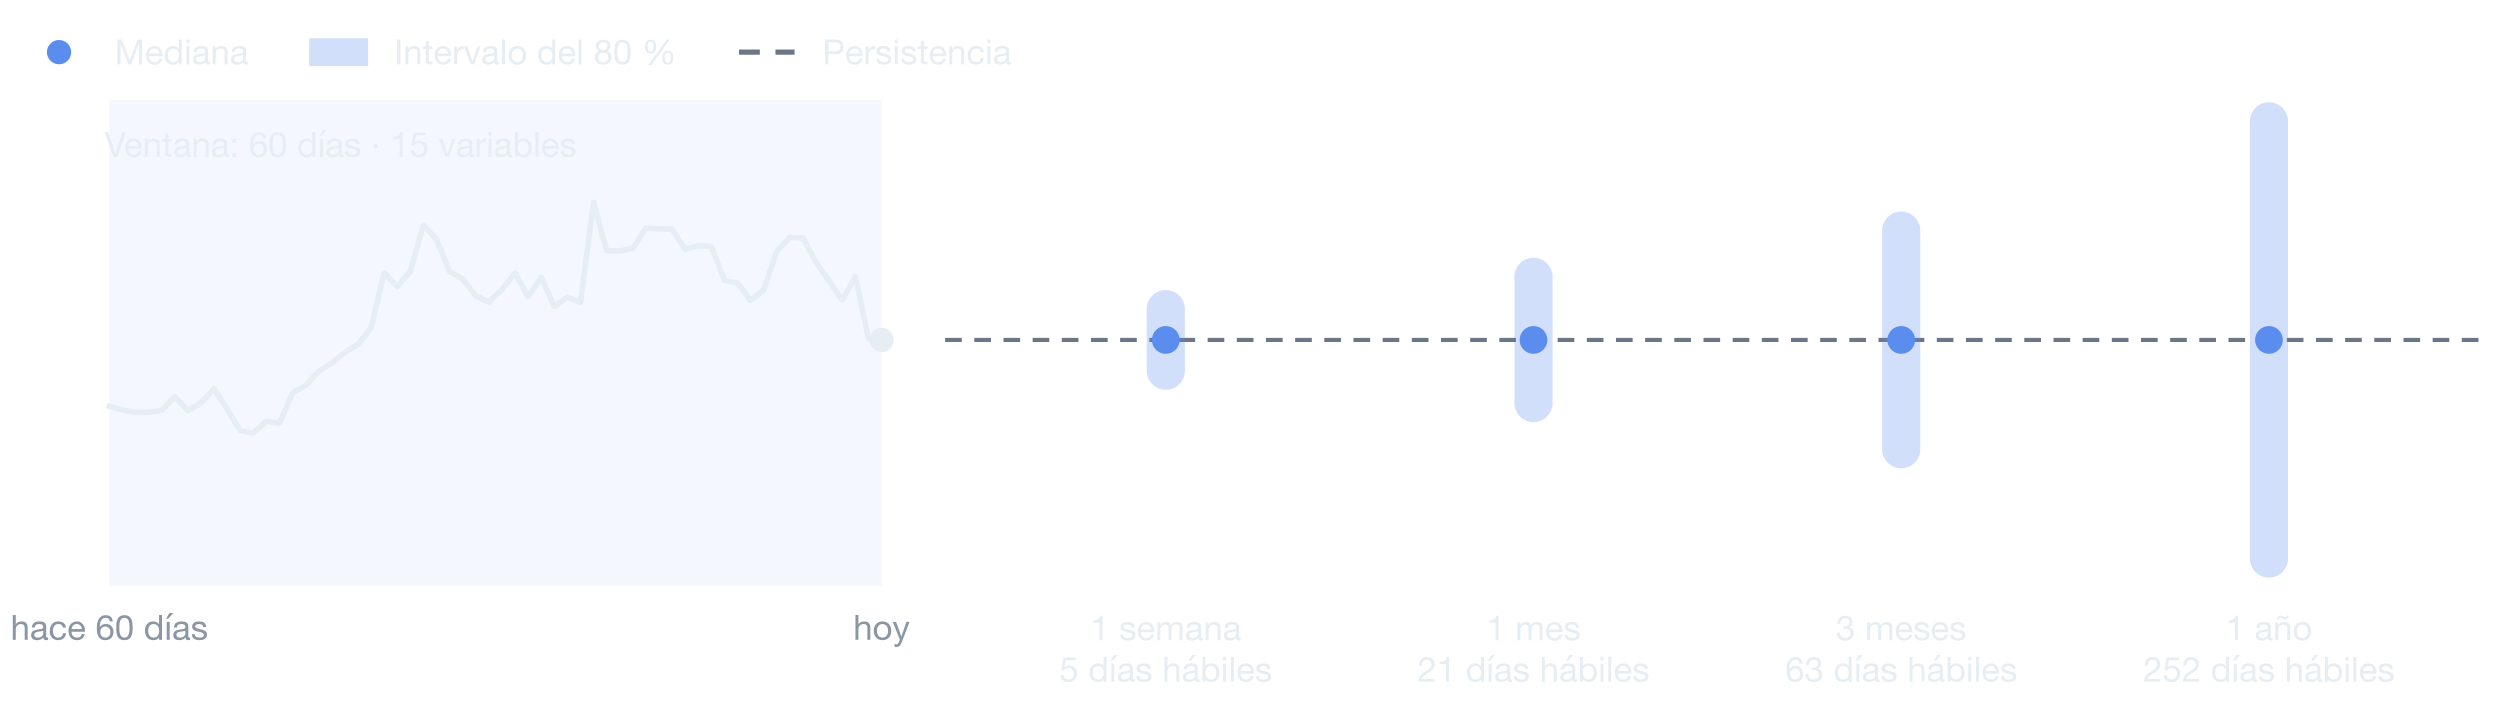
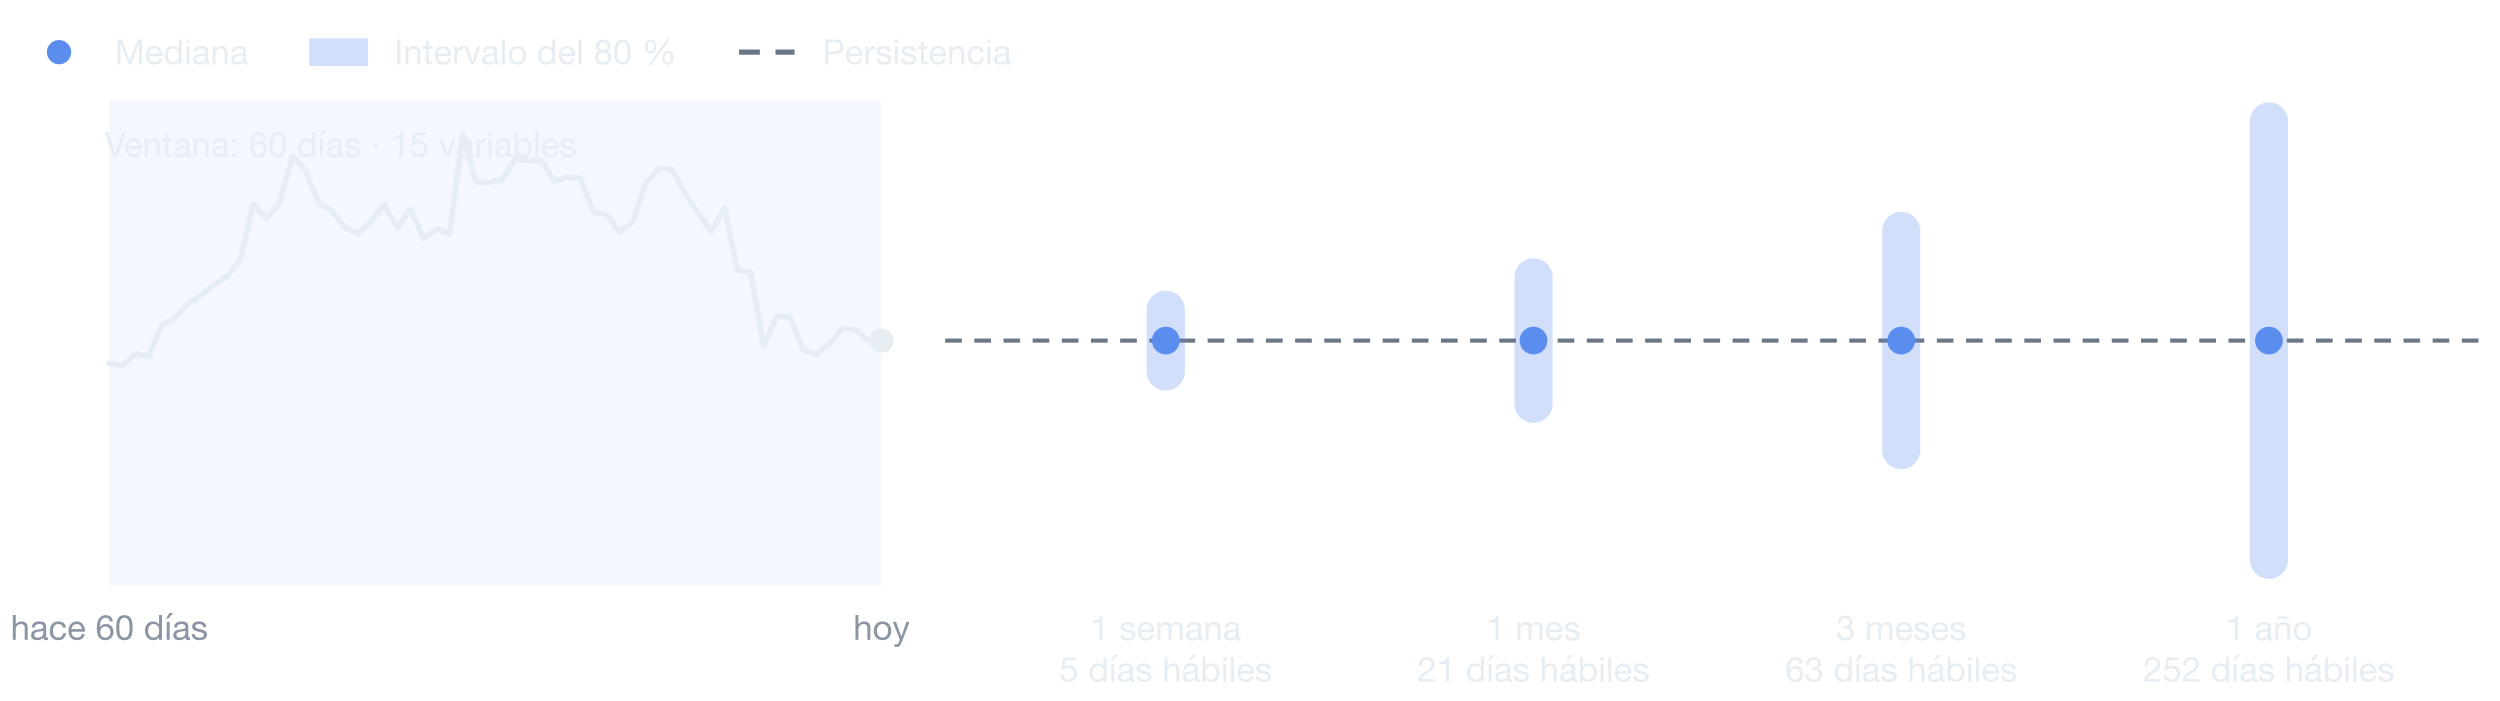
<svg xmlns="http://www.w3.org/2000/svg" xmlns:xlink="http://www.w3.org/1999/xlink" width="720pt" height="201.6pt" viewBox="0 0 720 201.6" version="1.1">
  <defs>
    <style type="text/css">*{stroke-linejoin: round; stroke-linecap: butt}</style>
  </defs>
  <g id="figure_1">
    <g id="patch_1">
      <path d="M 0 201.6  L 720 201.6  L 720 0  L 0 0  L 0 201.6  z " style="fill: none; opacity: 0" />
    </g>
    <g id="axes_1">
      <g id="patch_2">
        <path d="M 20.361 168.74  L 265.001 168.74  L 265.001 28.651  L 20.361 28.651  L 20.361 168.74  z " style="fill: none; opacity: 0" />
      </g>
      <g id="matplotlib.axis_1">
        <g id="xtick_1">
          <g id="line2d_1" />
          <g id="text_1">
            <g style="fill: #8b95a4" transform="translate(3.046877 184.2598) scale(0.1 -0.1)">
              <defs>
                <path id="HelveticaNeue-4f" d="M 410 4570  L 410 0  L 954 0  L 954 1869  Q 954 2093 1014 2281  Q 1075 2470 1196 2611  Q 1318 2752 1500 2829  Q 1683 2906 1933 2906  Q 2246 2906 2425 2726  Q 2605 2547 2605 2240  L 2605 0  L 3149 0  L 3149 2176  Q 3149 2445 3094 2665  Q 3040 2886 2905 3046  Q 2771 3206 2553 3296  Q 2336 3386 2010 3386  Q 1862 3386 1705 3354  Q 1549 3322 1405 3254  Q 1261 3187 1145 3081  Q 1030 2976 966 2822  L 954 2822  L 954 4570  L 410 4570  z " transform="scale(0.015625)" />
                <path id="HelveticaNeue-48" d="M 3341 13  Q 3200 -70 2950 -70  Q 2739 -70 2614 48  Q 2490 166 2490 435  Q 2266 166 1968 48  Q 1670 -70 1325 -70  Q 1101 -70 899 -19  Q 698 32 550 141  Q 403 250 316 426  Q 230 602 230 851  Q 230 1133 326 1312  Q 422 1491 579 1603  Q 736 1715 937 1772  Q 1139 1830 1350 1869  Q 1574 1914 1776 1936  Q 1978 1958 2131 2000  Q 2285 2042 2374 2122  Q 2464 2202 2464 2355  Q 2464 2534 2397 2643  Q 2330 2752 2224 2809  Q 2118 2867 1987 2886  Q 1856 2906 1728 2906  Q 1382 2906 1152 2774  Q 922 2643 902 2278  L 358 2278  Q 371 2586 486 2797  Q 602 3008 794 3139  Q 986 3270 1232 3328  Q 1478 3386 1760 3386  Q 1984 3386 2205 3354  Q 2426 3322 2605 3222  Q 2784 3123 2893 2944  Q 3002 2765 3002 2477  L 3002 774  Q 3002 582 3024 492  Q 3046 403 3174 403  Q 3245 403 3341 435  L 3341 13  z M 2458 1709  Q 2355 1632 2188 1597  Q 2022 1562 1840 1539  Q 1658 1517 1472 1488  Q 1286 1459 1139 1395  Q 992 1331 899 1212  Q 806 1094 806 890  Q 806 755 860 662  Q 915 570 1001 512  Q 1088 454 1203 428  Q 1318 403 1446 403  Q 1715 403 1907 476  Q 2099 550 2220 662  Q 2342 774 2400 905  Q 2458 1037 2458 1152  L 2458 1709  z " transform="scale(0.015625)" />
                <path id="HelveticaNeue-4a" d="M 2656 2246  L 3219 2246  Q 3187 2541 3065 2755  Q 2944 2970 2755 3110  Q 2566 3251 2320 3318  Q 2074 3386 1792 3386  Q 1402 3386 1107 3248  Q 813 3110 617 2870  Q 422 2630 326 2307  Q 230 1984 230 1613  Q 230 1242 329 931  Q 429 621 624 397  Q 819 173 1110 51  Q 1402 -70 1779 -70  Q 2413 -70 2781 262  Q 3149 595 3238 1210  L 2682 1210  Q 2630 826 2403 614  Q 2176 403 1773 403  Q 1517 403 1331 505  Q 1146 608 1030 777  Q 915 947 860 1164  Q 806 1382 806 1613  Q 806 1862 857 2096  Q 909 2330 1027 2509  Q 1146 2688 1344 2797  Q 1542 2906 1837 2906  Q 2182 2906 2387 2733  Q 2592 2560 2656 2246  z " transform="scale(0.015625)" />
                <path id="HelveticaNeue-4c" d="M 2707 1971  L 806 1971  Q 819 2163 889 2332  Q 960 2502 1081 2630  Q 1203 2758 1372 2832  Q 1542 2906 1754 2906  Q 1958 2906 2128 2832  Q 2298 2758 2422 2633  Q 2547 2509 2620 2336  Q 2694 2163 2707 1971  z M 3232 1050  L 2694 1050  Q 2624 723 2403 563  Q 2182 403 1837 403  Q 1568 403 1369 492  Q 1171 582 1043 732  Q 915 883 857 1078  Q 800 1274 806 1491  L 3283 1491  Q 3296 1792 3229 2125  Q 3162 2458 2986 2739  Q 2810 3021 2518 3203  Q 2227 3386 1786 3386  Q 1446 3386 1161 3258  Q 877 3130 669 2899  Q 461 2669 345 2355  Q 230 2042 230 1664  Q 243 1286 342 966  Q 442 646 640 416  Q 838 186 1129 58  Q 1421 -70 1818 -70  Q 2381 -70 2752 211  Q 3123 493 3232 1050  z " transform="scale(0.015625)" />
                <path id="HelveticaNeue-3" transform="scale(0.015625)" />
                <path id="HelveticaNeue-1d" d="M 2650 3379  L 3194 3379  Q 3142 3942 2809 4240  Q 2477 4538 1914 4538  Q 1427 4538 1107 4333  Q 787 4128 595 3789  Q 403 3450 323 3011  Q 243 2573 243 2106  Q 243 1747 297 1363  Q 352 979 518 659  Q 685 339 992 134  Q 1299 -70 1805 -70  Q 2234 -70 2525 74  Q 2816 218 2992 438  Q 3168 659 3245 928  Q 3322 1197 3322 1446  Q 3322 1760 3226 2029  Q 3130 2298 2954 2496  Q 2778 2694 2518 2806  Q 2259 2918 1933 2918  Q 1562 2918 1277 2777  Q 992 2637 800 2323  L 787 2336  Q 794 2598 838 2899  Q 883 3200 1001 3459  Q 1120 3718 1331 3888  Q 1542 4058 1888 4058  Q 2214 4058 2412 3872  Q 2611 3686 2650 3379  z M 1830 2438  Q 2061 2438 2233 2355  Q 2406 2272 2521 2134  Q 2637 1997 2691 1808  Q 2746 1619 2746 1408  Q 2746 1210 2685 1027  Q 2624 845 2509 704  Q 2394 563 2224 483  Q 2054 403 1830 403  Q 1606 403 1430 483  Q 1254 563 1136 697  Q 1018 832 954 1017  Q 890 1203 890 1414  Q 890 1626 950 1814  Q 1011 2003 1132 2140  Q 1254 2278 1427 2358  Q 1600 2438 1830 2438  z " transform="scale(0.015625)" />
                <path id="HelveticaNeue-17" d="M 845 2234  Q 845 2400 848 2601  Q 851 2803 880 3004  Q 909 3206 963 3398  Q 1018 3590 1123 3734  Q 1229 3878 1389 3968  Q 1549 4058 1779 4058  Q 2010 4058 2170 3968  Q 2330 3878 2435 3734  Q 2541 3590 2595 3398  Q 2650 3206 2678 3004  Q 2707 2803 2710 2601  Q 2714 2400 2714 2234  Q 2714 1978 2698 1661  Q 2682 1344 2595 1065  Q 2509 787 2317 595  Q 2125 403 1779 403  Q 1434 403 1242 595  Q 1050 787 963 1065  Q 877 1344 861 1661  Q 845 1978 845 2234  z M 269 2227  Q 269 1978 281 1709  Q 294 1440 345 1184  Q 397 928 493 701  Q 589 474 755 301  Q 922 128 1174 29  Q 1427 -70 1779 -70  Q 2138 -70 2387 29  Q 2637 128 2803 301  Q 2970 474 3066 701  Q 3162 928 3213 1184  Q 3264 1440 3277 1709  Q 3290 1978 3290 2227  Q 3290 2477 3277 2745  Q 3264 3014 3213 3270  Q 3162 3526 3066 3756  Q 2970 3987 2803 4160  Q 2637 4333 2384 4435  Q 2131 4538 1779 4538  Q 1427 4538 1174 4435  Q 922 4333 755 4160  Q 589 3987 493 3756  Q 397 3526 345 3270  Q 294 3014 281 2745  Q 269 2477 269 2227  z " transform="scale(0.015625)" />
                <path id="HelveticaNeue-4b" d="M 806 1626  Q 806 1869 857 2099  Q 909 2330 1024 2509  Q 1139 2688 1331 2797  Q 1523 2906 1798 2906  Q 2080 2906 2278 2800  Q 2477 2694 2601 2521  Q 2726 2349 2784 2121  Q 2842 1894 2842 1651  Q 2842 1421 2787 1197  Q 2733 973 2611 797  Q 2490 621 2298 512  Q 2106 403 1830 403  Q 1568 403 1373 505  Q 1178 608 1053 781  Q 928 954 867 1174  Q 806 1395 806 1626  z M 3366 0  L 3366 4570  L 2822 4570  L 2822 2867  L 2810 2867  Q 2720 3014 2589 3113  Q 2458 3213 2310 3273  Q 2163 3334 2016 3360  Q 1869 3386 1741 3386  Q 1363 3386 1078 3248  Q 794 3110 605 2876  Q 416 2643 323 2329  Q 230 2016 230 1664  Q 230 1312 326 998  Q 422 685 611 448  Q 800 211 1085 70  Q 1370 -70 1754 -70  Q 2099 -70 2387 51  Q 2675 173 2810 448  L 2822 448  L 2822 0  L 3366 0  z " transform="scale(0.015625)" />
                <path id="HelveticaNeue-78" d="M 442 0  L 986 0  L 986 3309  L 442 3309  L 442 0  z M 1632 4928  L 730 3891  L 320 3891  L 934 4928  L 1632 4928  z " transform="scale(0.015625)" />
                <path id="HelveticaNeue-5a" d="M 742 1043  L 198 1043  Q 211 736 326 521  Q 442 307 634 176  Q 826 45 1075 -12  Q 1325 -70 1600 -70  Q 1850 -70 2102 -22  Q 2355 26 2556 147  Q 2758 269 2883 467  Q 3008 666 3008 966  Q 3008 1203 2915 1363  Q 2822 1523 2672 1628  Q 2522 1734 2326 1798  Q 2131 1862 1926 1907  Q 1734 1952 1542 1993  Q 1350 2035 1196 2096  Q 1043 2157 944 2249  Q 845 2342 845 2483  Q 845 2611 909 2691  Q 973 2771 1075 2819  Q 1178 2867 1302 2886  Q 1427 2906 1549 2906  Q 1683 2906 1814 2877  Q 1946 2848 2054 2784  Q 2163 2720 2233 2614  Q 2304 2509 2317 2349  L 2861 2349  Q 2842 2650 2733 2851  Q 2624 3053 2441 3171  Q 2259 3290 2022 3338  Q 1786 3386 1504 3386  Q 1286 3386 1065 3331  Q 845 3277 669 3165  Q 493 3053 381 2873  Q 269 2694 269 2445  Q 269 2125 429 1945  Q 589 1766 829 1667  Q 1069 1568 1350 1513  Q 1632 1459 1872 1392  Q 2112 1325 2272 1216  Q 2432 1107 2432 896  Q 2432 742 2355 643  Q 2278 544 2160 493  Q 2042 442 1901 422  Q 1760 403 1632 403  Q 1466 403 1309 435  Q 1152 467 1027 540  Q 902 614 825 739  Q 749 864 742 1043  z " transform="scale(0.015625)" />
              </defs>
              <use xlink:href="#HelveticaNeue-4f" />
              <use xlink:href="#HelveticaNeue-48" transform="translate(55.59375 0)" />
              <use xlink:href="#HelveticaNeue-4a" transform="translate(109.2969 0)" />
              <use xlink:href="#HelveticaNeue-4c" transform="translate(163 0)" />
              <use xlink:href="#HelveticaNeue-3" transform="translate(216.7031 0)" />
              <use xlink:href="#HelveticaNeue-1d" transform="translate(244.5 0)" />
              <use xlink:href="#HelveticaNeue-17" transform="translate(300.0938 0)" />
              <use xlink:href="#HelveticaNeue-3" transform="translate(355.6875 0)" />
              <use xlink:href="#HelveticaNeue-4b" transform="translate(383.4844 0)" />
              <use xlink:href="#HelveticaNeue-78" transform="translate(442.7812 0)" />
              <use xlink:href="#HelveticaNeue-48" transform="translate(464.9844 0)" />
              <use xlink:href="#HelveticaNeue-5a" transform="translate(518.6875 0)" />
            </g>
          </g>
        </g>
        <g id="xtick_2">
          <g id="line2d_2" />
          <g id="text_2">
            <g style="fill: #8b95a4" transform="translate(245.7308 184.2598) scale(0.1 -0.1)">
              <defs>
                <path id="HelveticaNeue-56" d="M 806 1651  Q 806 1952 886 2185  Q 966 2419 1107 2579  Q 1248 2739 1437 2822  Q 1626 2906 1837 2906  Q 2048 2906 2237 2822  Q 2426 2739 2566 2579  Q 2707 2419 2787 2185  Q 2867 1952 2867 1651  Q 2867 1350 2787 1116  Q 2707 883 2566 726  Q 2426 570 2237 486  Q 2048 403 1837 403  Q 1626 403 1437 486  Q 1248 570 1107 726  Q 966 883 886 1116  Q 806 1350 806 1651  z M 230 1651  Q 230 1286 332 972  Q 435 659 640 425  Q 845 192 1145 61  Q 1446 -70 1837 -70  Q 2234 -70 2531 61  Q 2829 192 3033 425  Q 3238 659 3340 972  Q 3443 1286 3443 1651  Q 3443 2016 3340 2333  Q 3238 2650 3033 2883  Q 2829 3117 2531 3251  Q 2234 3386 1837 3386  Q 1446 3386 1145 3251  Q 845 3117 640 2883  Q 435 2650 332 2333  Q 230 2016 230 1651  z " transform="scale(0.015625)" />
                <path id="HelveticaNeue-60" d="M 1709 -442  Q 1613 -685 1520 -851  Q 1427 -1018 1315 -1123  Q 1203 -1229 1065 -1277  Q 928 -1325 749 -1325  Q 653 -1325 557 -1312  Q 461 -1299 371 -1267  L 371 -768  Q 442 -800 534 -822  Q 627 -845 691 -845  Q 858 -845 970 -765  Q 1082 -685 1139 -538  L 1363 19  L 51 3309  L 666 3309  L 1632 602  L 1645 602  L 2573 3309  L 3149 3309  L 1709 -442  z " transform="scale(0.015625)" />
              </defs>
              <use xlink:href="#HelveticaNeue-4f" />
              <use xlink:href="#HelveticaNeue-56" transform="translate(55.59375 0)" />
              <use xlink:href="#HelveticaNeue-60" transform="translate(113 0)" />
            </g>
          </g>
        </g>
      </g>
      <g id="matplotlib.axis_2" />
      <g id="patch_3">
        <path d="M 31.481 168.74  L 253.881 168.74  L 253.881 28.651  L 31.481 28.651  z " clip-path="url(#p0fc9b98567)" style="fill: #5b8def; opacity: 0.07" />
      </g>
      <g id="line2d_3">
-         <path d="M 31.481 117.05  L 35.251 118.079  L 39.02 118.761  L 42.79 118.775  L 46.559 118.205  L 50.329 114.227  L 54.098 118.288  L 57.868 116.021  L 61.637 111.96  L 65.407 117.815  L 69.176 124.032  L 72.946 124.686  L 76.715 121.334  L 80.485 121.932  L 84.254 113.212  L 88.024 111.028  L 91.793 106.953  L 95.562 104.561  L 99.332 101.46  L 103.101 99.165  L 106.871 94.45  L 110.64 78.498  L 114.41 82.559  L 118.179 78.122  L 121.949 64.84  L 125.718 68.957  L 129.488 78.22  L 133.257 80.334  L 137.027 85.215  L 140.796 86.968  L 144.566 83.407  L 148.335 78.581  L 152.105 85.41  L 155.874 79.902  L 159.644 88.261  L 163.413 85.549  L 167.183 87.065  L 170.952 58.29  L 174.722 72.198  L 178.491 72.295  L 182.261 71.516  L 186.03 65.703  L 189.8 65.911  L 193.569 66.022  L 197.339 71.822  L 201.108 70.751  L 204.877 71.029  L 208.647 80.793  L 212.416 81.502  L 216.186 86.509  L 219.955 83.519  L 223.725 72.364  L 227.494 68.317  L 231.264 68.568  L 235.033 75.549  L 238.803 80.973  L 242.572 86.425  L 246.342 79.652  L 250.111 97.398  L 253.881 97.899  " clip-path="url(#p0fc9b98567)" style="fill: none; stroke: #e6edf3; stroke-width: 1.6; stroke-linecap: square" />
+         <path d="M 31.481 104.671  L 35.251 105.33  L 39.02 101.954  L 42.79 102.556  L 46.559 93.773  L 50.329 91.574  L 54.098 87.47  L 57.868 85.061  L 61.637 81.937  L 65.407 79.626  L 69.176 74.877  L 72.946 58.81  L 76.715 62.9  L 80.485 58.432  L 84.254 45.055  L 88.024 49.201  L 91.793 58.53  L 95.562 60.659  L 99.332 65.576  L 103.101 67.341  L 106.871 63.755  L 110.64 58.894  L 114.41 65.772  L 118.179 60.225  L 121.949 68.644  L 125.718 65.912  L 129.488 67.439  L 133.257 38.457  L 137.027 52.465  L 140.796 52.563  L 144.566 51.778  L 148.335 45.923  L 152.105 46.133  L 155.874 46.245  L 159.644 52.086  L 163.413 51.008  L 167.183 51.288  L 170.952 61.121  L 174.722 61.836  L 178.491 66.879  L 182.261 63.867  L 186.03 52.633  L 189.8 48.557  L 193.569 48.809  L 197.339 55.841  L 201.108 61.304  L 204.877 66.795  L 208.647 59.973  L 212.416 77.847  L 216.186 78.351  L 219.955 99.629  L 223.725 91.056  L 227.494 91.238  L 231.264 100.763  L 235.033 101.982  L 238.803 99.208  L 242.572 94.614  L 246.342 94.964  L 250.111 98.144  L 253.881 98.088  " clip-path="url(#p0fc9b98567)" style="fill: none; stroke: #e6edf3; stroke-width: 1.6; stroke-linecap: square" />
      </g>
      <g id="line2d_4">
        <defs>
          <path id="m0f05c5215a" d="M 0 3  C 0.796 3 1.559 2.684 2.121 2.121  C 2.684 1.559 3 0.796 3 0  C 3 -0.796 2.684 -1.559 2.121 -2.121  C 1.559 -2.684 0.796 -3 0 -3  C -0.796 -3 -1.559 -2.684 -2.121 -2.121  C -2.684 -1.559 -3 -0.796 -3 0  C -3 0.796 -2.684 1.559 -2.121 2.121  C -1.559 2.684 -0.796 3 0 3  z " style="stroke: #e6edf3" />
        </defs>
        <g clip-path="url(#p0fc9b98567)">
-           <use xlink:href="#m0f05c5215a" x="253.881" y="97.899" style="fill: #e6edf3; stroke: #e6edf3" />
+           <use xlink:href="#m0f05c5215a" x="253.881" y="98.088" style="fill: #e6edf3; stroke: #e6edf3" />
        </g>
      </g>
      <g id="text_3">
        <g style="fill: #e6edf3" transform="translate(30.14685 45.17517) scale(0.1 -0.1)">
          <defs>
            <path id="HelveticaNeue-3d" d="M 2298 0  L 3923 4570  L 3290 4570  L 1971 608  L 1958 608  L 653 4570  L 0 4570  L 1606 0  L 2298 0  z " transform="scale(0.015625)" />
            <path id="HelveticaNeue-55" d="M 410 3309  L 410 0  L 954 0  L 954 1869  Q 954 2093 1014 2281  Q 1075 2470 1196 2611  Q 1318 2752 1500 2829  Q 1683 2906 1933 2906  Q 2246 2906 2425 2726  Q 2605 2547 2605 2240  L 2605 0  L 3149 0  L 3149 2176  Q 3149 2445 3094 2665  Q 3040 2886 2905 3046  Q 2771 3206 2553 3296  Q 2336 3386 2010 3386  Q 1274 3386 934 2784  L 922 2784  L 922 3309  L 410 3309  z " transform="scale(0.015625)" />
            <path id="HelveticaNeue-5b" d="M 1165 3309  L 1165 4301  L 621 4301  L 621 3309  L 58 3309  L 58 2829  L 621 2829  L 621 723  Q 621 493 665 352  Q 710 211 803 134  Q 896 58 1046 29  Q 1197 0 1408 0  L 1824 0  L 1824 480  L 1574 480  Q 1446 480 1366 489  Q 1286 499 1241 531  Q 1197 563 1181 620  Q 1165 678 1165 774  L 1165 2829  L 1824 2829  L 1824 3309  L 1165 3309  z " transform="scale(0.015625)" />
            <path id="HelveticaNeue-21" d="M 1242 2598  L 1242 3309  L 531 3309  L 531 2598  L 1242 2598  z M 531 710  L 531 0  L 1242 0  L 1242 710  L 531 710  z " transform="scale(0.015625)" />
            <path id="HelveticaNeue-c7" d="M 480 1990  Q 480 1824 605 1702  Q 730 1581 896 1581  Q 1056 1581 1177 1709  Q 1299 1837 1299 1990  Q 1299 2157 1177 2278  Q 1056 2400 890 2400  Q 723 2400 601 2278  Q 480 2157 480 1990  z " transform="scale(0.015625)" />
            <path id="HelveticaNeue-18" d="M 2278 0  L 2278 4538  L 1862 4538  Q 1818 4282 1696 4115  Q 1574 3949 1398 3853  Q 1222 3757 1004 3721  Q 787 3686 557 3686  L 557 3251  L 1734 3251  L 1734 0  L 2278 0  z " transform="scale(0.015625)" />
            <path id="HelveticaNeue-1c" d="M 3008 3981  L 3008 4461  L 768 4461  L 346 2106  L 813 2080  Q 973 2272 1181 2390  Q 1389 2509 1658 2509  Q 1888 2509 2077 2432  Q 2266 2355 2400 2217  Q 2534 2080 2608 1891  Q 2682 1702 2682 1478  Q 2682 1210 2605 1008  Q 2528 806 2397 672  Q 2266 538 2090 470  Q 1914 403 1722 403  Q 1517 403 1347 464  Q 1178 525 1053 637  Q 928 749 854 899  Q 781 1050 768 1222  L 224 1222  Q 230 915 345 672  Q 461 429 659 265  Q 858 102 1117 16  Q 1376 -70 1670 -70  Q 2067 -70 2364 54  Q 2662 179 2860 390  Q 3059 602 3158 874  Q 3258 1146 3258 1434  Q 3258 1824 3142 2115  Q 3027 2406 2828 2601  Q 2630 2797 2361 2893  Q 2093 2989 1792 2989  Q 1562 2989 1328 2909  Q 1094 2829 947 2662  L 934 2675  L 1178 3981  L 3008 3981  z " transform="scale(0.015625)" />
            <path id="HelveticaNeue-5d" d="M 1901 0  L 3110 3309  L 2541 3309  L 1638 550  L 1626 550  L 698 3309  L 90 3309  L 1318 0  L 1901 0  z " transform="scale(0.015625)" />
            <path id="HelveticaNeue-59" d="M 390 3309  L 390 0  L 934 0  L 934 1472  Q 934 1792 998 2038  Q 1062 2285 1203 2457  Q 1344 2630 1574 2720  Q 1805 2810 2131 2810  L 2131 3386  Q 1690 3398 1402 3206  Q 1114 3014 915 2611  L 902 2611  L 902 3309  L 390 3309  z " transform="scale(0.015625)" />
            <path id="HelveticaNeue-50" d="M 986 3904  L 986 4570  L 442 4570  L 442 3904  L 986 3904  z M 442 3309  L 442 0  L 986 0  L 986 3309  L 442 3309  z " transform="scale(0.015625)" />
            <path id="HelveticaNeue-49" d="M 429 4570  L 429 0  L 973 0  L 973 442  L 986 442  Q 1075 294 1206 195  Q 1338 96 1485 38  Q 1632 -19 1782 -44  Q 1933 -70 2054 -70  Q 2432 -70 2717 64  Q 3002 198 3190 432  Q 3379 666 3472 979  Q 3565 1293 3565 1645  Q 3565 1997 3469 2310  Q 3373 2624 3184 2864  Q 2995 3104 2710 3245  Q 2426 3386 2042 3386  Q 1696 3386 1408 3261  Q 1120 3136 986 2861  L 973 2861  L 973 4570  L 429 4570  z M 2989 1683  Q 2989 1440 2937 1209  Q 2886 979 2771 800  Q 2656 621 2467 512  Q 2278 403 1997 403  Q 1715 403 1516 508  Q 1318 614 1193 787  Q 1069 960 1011 1187  Q 954 1414 954 1658  Q 954 1888 1008 2112  Q 1062 2336 1184 2512  Q 1306 2688 1498 2797  Q 1690 2906 1965 2906  Q 2227 2906 2422 2803  Q 2618 2701 2742 2528  Q 2867 2355 2928 2134  Q 2989 1914 2989 1683  z " transform="scale(0.015625)" />
            <path id="HelveticaNeue-53" d="M 442 4570  L 442 0  L 986 0  L 986 4570  L 442 4570  z " transform="scale(0.015625)" />
          </defs>
          <use xlink:href="#HelveticaNeue-3d" />
          <use xlink:href="#HelveticaNeue-4c" transform="translate(55.59375 0)" />
          <use xlink:href="#HelveticaNeue-55" transform="translate(109.2969 0)" />
          <use xlink:href="#HelveticaNeue-5b" transform="translate(164.8906 0)" />
          <use xlink:href="#HelveticaNeue-48" transform="translate(196.3906 0)" />
          <use xlink:href="#HelveticaNeue-55" transform="translate(250.0938 0)" />
          <use xlink:href="#HelveticaNeue-48" transform="translate(305.6875 0)" />
          <use xlink:href="#HelveticaNeue-21" transform="translate(359.3906 0)" />
          <use xlink:href="#HelveticaNeue-3" transform="translate(387.1875 0)" />
          <use xlink:href="#HelveticaNeue-1d" transform="translate(414.9844 0)" />
          <use xlink:href="#HelveticaNeue-17" transform="translate(470.5781 0)" />
          <use xlink:href="#HelveticaNeue-3" transform="translate(526.1719 0)" />
          <use xlink:href="#HelveticaNeue-4b" transform="translate(553.9688 0)" />
          <use xlink:href="#HelveticaNeue-78" transform="translate(613.2656 0)" />
          <use xlink:href="#HelveticaNeue-48" transform="translate(635.4688 0)" />
          <use xlink:href="#HelveticaNeue-5a" transform="translate(689.1719 0)" />
          <use xlink:href="#HelveticaNeue-3" transform="translate(739.1719 0)" />
          <use xlink:href="#HelveticaNeue-c7" transform="translate(766.9688 0)" />
          <use xlink:href="#HelveticaNeue-3" transform="translate(794.7656 0)" />
          <use xlink:href="#HelveticaNeue-18" transform="translate(822.5625 0)" />
          <use xlink:href="#HelveticaNeue-1c" transform="translate(878.1562 0)" />
          <use xlink:href="#HelveticaNeue-3" transform="translate(933.75 0)" />
          <use xlink:href="#HelveticaNeue-5d" transform="translate(961.5469 0)" />
          <use xlink:href="#HelveticaNeue-48" transform="translate(1011.547 0)" />
          <use xlink:href="#HelveticaNeue-59" transform="translate(1065.25 0)" />
          <use xlink:href="#HelveticaNeue-50" transform="translate(1098.547 0)" />
          <use xlink:href="#HelveticaNeue-48" transform="translate(1120.75 0)" />
          <use xlink:href="#HelveticaNeue-49" transform="translate(1174.453 0)" />
          <use xlink:href="#HelveticaNeue-53" transform="translate(1233.75 0)" />
          <use xlink:href="#HelveticaNeue-4c" transform="translate(1255.953 0)" />
          <use xlink:href="#HelveticaNeue-5a" transform="translate(1309.656 0)" />
        </g>
      </g>
    </g>
    <g id="axes_2">
      <g id="patch_4">
        <path d="M 272.201 168.74  L 717 168.74  L 717 28.651  L 272.201 28.651  L 272.201 168.74  z " style="fill: none; opacity: 0" />
      </g>
      <g id="matplotlib.axis_3">
        <g id="xtick_3">
          <g id="line2d_5" />
          <g id="text_4">
            <g style="fill: #e6edf3" transform="translate(313.9739 184.3998) scale(0.1 -0.1)">
              <defs>
                <path id="HelveticaNeue-54" d="M 410 3309  L 410 0  L 954 0  L 954 2061  Q 954 2157 1002 2301  Q 1050 2445 1155 2579  Q 1261 2714 1430 2810  Q 1600 2906 1837 2906  Q 2022 2906 2140 2851  Q 2259 2797 2329 2697  Q 2400 2598 2429 2464  Q 2458 2330 2458 2170  L 2458 0  L 3002 0  L 3002 2061  Q 3002 2445 3232 2675  Q 3462 2906 3866 2906  Q 4064 2906 4189 2848  Q 4314 2790 4384 2691  Q 4454 2592 4480 2457  Q 4506 2323 4506 2170  L 4506 0  L 5050 0  L 5050 2426  Q 5050 2682 4970 2864  Q 4890 3046 4746 3161  Q 4602 3277 4400 3331  Q 4198 3386 3949 3386  Q 3622 3386 3350 3238  Q 3078 3091 2912 2822  Q 2810 3130 2560 3258  Q 2310 3386 2003 3386  Q 1306 3386 934 2822  L 922 2822  L 922 3309  L 410 3309  z " transform="scale(0.015625)" />
              </defs>
              <use xlink:href="#HelveticaNeue-18" />
              <use xlink:href="#HelveticaNeue-3" transform="translate(55.59375 0)" />
              <use xlink:href="#HelveticaNeue-5a" transform="translate(83.39062 0)" />
              <use xlink:href="#HelveticaNeue-4c" transform="translate(133.3906 0)" />
              <use xlink:href="#HelveticaNeue-54" transform="translate(187.0938 0)" />
              <use xlink:href="#HelveticaNeue-48" transform="translate(272.3906 0)" />
              <use xlink:href="#HelveticaNeue-55" transform="translate(326.0938 0)" />
              <use xlink:href="#HelveticaNeue-48" transform="translate(381.6875 0)" />
            </g>
            <g style="fill: #e6edf3" transform="translate(305.0888 196.3298) scale(0.1 -0.1)">
              <defs>
                <path id="HelveticaNeue-6d" d="M 3341 13  Q 3200 -70 2950 -70  Q 2739 -70 2614 48  Q 2490 166 2490 435  Q 2266 166 1968 48  Q 1670 -70 1325 -70  Q 1101 -70 899 -19  Q 698 32 550 141  Q 403 250 316 426  Q 230 602 230 851  Q 230 1133 326 1312  Q 422 1491 579 1603  Q 736 1715 937 1772  Q 1139 1830 1350 1869  Q 1574 1914 1776 1936  Q 1978 1958 2131 2000  Q 2285 2042 2374 2122  Q 2464 2202 2464 2355  Q 2464 2534 2397 2643  Q 2330 2752 2224 2809  Q 2118 2867 1987 2886  Q 1856 2906 1728 2906  Q 1382 2906 1152 2774  Q 922 2643 902 2278  L 358 2278  Q 371 2586 486 2797  Q 602 3008 794 3139  Q 986 3270 1232 3328  Q 1478 3386 1760 3386  Q 1984 3386 2205 3354  Q 2426 3322 2605 3222  Q 2784 3123 2893 2944  Q 3002 2765 3002 2477  L 3002 774  Q 3002 582 3024 492  Q 3046 403 3174 403  Q 3245 403 3341 435  L 3341 13  z M 2458 1709  Q 2355 1632 2188 1597  Q 2022 1562 1840 1539  Q 1658 1517 1472 1488  Q 1286 1459 1139 1395  Q 992 1331 899 1212  Q 806 1094 806 890  Q 806 755 860 662  Q 915 570 1001 512  Q 1088 454 1203 428  Q 1318 403 1446 403  Q 1715 403 1907 476  Q 2099 550 2220 662  Q 2342 774 2400 905  Q 2458 1037 2458 1152  L 2458 1709  z M 2643 4928  L 1741 3891  L 1331 3891  L 1945 4928  L 2643 4928  z " transform="scale(0.015625)" />
              </defs>
              <use xlink:href="#HelveticaNeue-1c" />
              <use xlink:href="#HelveticaNeue-3" transform="translate(55.59375 0)" />
              <use xlink:href="#HelveticaNeue-4b" transform="translate(83.39062 0)" />
              <use xlink:href="#HelveticaNeue-78" transform="translate(142.6875 0)" />
              <use xlink:href="#HelveticaNeue-48" transform="translate(164.8906 0)" />
              <use xlink:href="#HelveticaNeue-5a" transform="translate(218.5938 0)" />
              <use xlink:href="#HelveticaNeue-3" transform="translate(268.5938 0)" />
              <use xlink:href="#HelveticaNeue-4f" transform="translate(296.3906 0)" />
              <use xlink:href="#HelveticaNeue-6d" transform="translate(351.9844 0)" />
              <use xlink:href="#HelveticaNeue-49" transform="translate(405.6875 0)" />
              <use xlink:href="#HelveticaNeue-50" transform="translate(464.9844 0)" />
              <use xlink:href="#HelveticaNeue-53" transform="translate(487.1875 0)" />
              <use xlink:href="#HelveticaNeue-4c" transform="translate(509.3906 0)" />
              <use xlink:href="#HelveticaNeue-5a" transform="translate(563.0938 0)" />
            </g>
          </g>
        </g>
        <g id="xtick_4">
          <g id="line2d_6" />
          <g id="text_5">
            <g style="fill: #e6edf3" transform="translate(428.0285 184.3998) scale(0.1 -0.1)">
              <use xlink:href="#HelveticaNeue-18" />
              <use xlink:href="#HelveticaNeue-3" transform="translate(55.59375 0)" />
              <use xlink:href="#HelveticaNeue-54" transform="translate(83.39062 0)" />
              <use xlink:href="#HelveticaNeue-4c" transform="translate(168.6875 0)" />
              <use xlink:href="#HelveticaNeue-5a" transform="translate(222.3906 0)" />
            </g>
            <g style="fill: #e6edf3" transform="translate(408.2136 196.3298) scale(0.1 -0.1)">
              <defs>
                <path id="HelveticaNeue-19" d="M 282 2931  L 826 2931  Q 819 3136 867 3337  Q 915 3539 1024 3699  Q 1133 3859 1302 3958  Q 1472 4058 1709 4058  Q 1888 4058 2048 4000  Q 2208 3942 2326 3833  Q 2445 3725 2515 3574  Q 2586 3424 2586 3238  Q 2586 3002 2512 2822  Q 2438 2643 2294 2489  Q 2150 2336 1932 2185  Q 1715 2035 1427 1856  Q 1190 1715 972 1555  Q 755 1395 582 1184  Q 410 973 298 688  Q 186 403 154 0  L 3117 0  L 3117 480  L 787 480  Q 826 691 950 854  Q 1075 1018 1251 1158  Q 1427 1299 1638 1424  Q 1850 1549 2061 1677  Q 2272 1811 2470 1958  Q 2669 2106 2822 2288  Q 2976 2470 3069 2700  Q 3162 2931 3162 3232  Q 3162 3552 3050 3795  Q 2938 4038 2746 4201  Q 2554 4365 2294 4451  Q 2035 4538 1741 4538  Q 1382 4538 1100 4416  Q 819 4294 630 4080  Q 442 3866 352 3571  Q 262 3277 282 2931  z " transform="scale(0.015625)" />
              </defs>
              <use xlink:href="#HelveticaNeue-19" />
              <use xlink:href="#HelveticaNeue-18" transform="translate(55.59375 0)" />
              <use xlink:href="#HelveticaNeue-3" transform="translate(111.1875 0)" />
              <use xlink:href="#HelveticaNeue-4b" transform="translate(138.9844 0)" />
              <use xlink:href="#HelveticaNeue-78" transform="translate(198.2812 0)" />
              <use xlink:href="#HelveticaNeue-48" transform="translate(220.4844 0)" />
              <use xlink:href="#HelveticaNeue-5a" transform="translate(274.1875 0)" />
              <use xlink:href="#HelveticaNeue-3" transform="translate(324.1875 0)" />
              <use xlink:href="#HelveticaNeue-4f" transform="translate(351.9844 0)" />
              <use xlink:href="#HelveticaNeue-6d" transform="translate(407.5781 0)" />
              <use xlink:href="#HelveticaNeue-49" transform="translate(461.2812 0)" />
              <use xlink:href="#HelveticaNeue-50" transform="translate(520.5781 0)" />
              <use xlink:href="#HelveticaNeue-53" transform="translate(542.7812 0)" />
              <use xlink:href="#HelveticaNeue-4c" transform="translate(564.9844 0)" />
              <use xlink:href="#HelveticaNeue-5a" transform="translate(618.6875 0)" />
            </g>
          </g>
        </g>
        <g id="xtick_5">
          <g id="line2d_7" />
          <g id="text_6">
            <g style="fill: #e6edf3" transform="translate(528.7478 184.3998) scale(0.1 -0.1)">
              <defs>
                <path id="HelveticaNeue-1a" d="M 1395 2592  L 1395 2131  Q 1549 2150 1722 2150  Q 1926 2150 2102 2096  Q 2278 2042 2406 1930  Q 2534 1818 2611 1654  Q 2688 1491 2688 1280  Q 2688 1075 2608 912  Q 2528 749 2393 637  Q 2259 525 2080 464  Q 1901 403 1702 403  Q 1235 403 992 681  Q 749 960 736 1402  L 192 1402  Q 186 1050 291 774  Q 397 499 595 310  Q 794 122 1075 26  Q 1357 -70 1702 -70  Q 2022 -70 2307 16  Q 2592 102 2803 275  Q 3014 448 3139 707  Q 3264 966 3264 1306  Q 3264 1715 3062 2016  Q 2861 2317 2445 2406  L 2445 2419  Q 2714 2541 2893 2777  Q 3072 3014 3072 3322  Q 3072 3635 2966 3865  Q 2861 4096 2675 4243  Q 2490 4390 2237 4464  Q 1984 4538 1690 4538  Q 1350 4538 1091 4429  Q 832 4320 659 4128  Q 486 3936 393 3667  Q 301 3398 288 3072  L 832 3072  Q 832 3270 883 3449  Q 934 3629 1040 3763  Q 1146 3898 1309 3978  Q 1472 4058 1690 4058  Q 2035 4058 2265 3875  Q 2496 3693 2496 3328  Q 2496 3149 2425 3008  Q 2355 2867 2236 2774  Q 2118 2682 1961 2634  Q 1805 2586 1632 2586  L 1517 2586  Q 1485 2586 1453 2586  Q 1427 2586 1395 2592  z " transform="scale(0.015625)" />
              </defs>
              <use xlink:href="#HelveticaNeue-1a" />
              <use xlink:href="#HelveticaNeue-3" transform="translate(55.59375 0)" />
              <use xlink:href="#HelveticaNeue-54" transform="translate(83.39062 0)" />
              <use xlink:href="#HelveticaNeue-4c" transform="translate(168.6875 0)" />
              <use xlink:href="#HelveticaNeue-5a" transform="translate(222.3906 0)" />
              <use xlink:href="#HelveticaNeue-4c" transform="translate(272.3906 0)" />
              <use xlink:href="#HelveticaNeue-5a" transform="translate(326.0938 0)" />
            </g>
            <g style="fill: #e6edf3" transform="translate(514.1181 196.3298) scale(0.1 -0.1)">
              <use xlink:href="#HelveticaNeue-1d" />
              <use xlink:href="#HelveticaNeue-1a" transform="translate(55.59375 0)" />
              <use xlink:href="#HelveticaNeue-3" transform="translate(111.1875 0)" />
              <use xlink:href="#HelveticaNeue-4b" transform="translate(138.9844 0)" />
              <use xlink:href="#HelveticaNeue-78" transform="translate(198.2812 0)" />
              <use xlink:href="#HelveticaNeue-48" transform="translate(220.4844 0)" />
              <use xlink:href="#HelveticaNeue-5a" transform="translate(274.1875 0)" />
              <use xlink:href="#HelveticaNeue-3" transform="translate(324.1875 0)" />
              <use xlink:href="#HelveticaNeue-4f" transform="translate(351.9844 0)" />
              <use xlink:href="#HelveticaNeue-6d" transform="translate(407.5781 0)" />
              <use xlink:href="#HelveticaNeue-49" transform="translate(461.2812 0)" />
              <use xlink:href="#HelveticaNeue-50" transform="translate(520.5781 0)" />
              <use xlink:href="#HelveticaNeue-53" transform="translate(542.7812 0)" />
              <use xlink:href="#HelveticaNeue-4c" transform="translate(564.9844 0)" />
              <use xlink:href="#HelveticaNeue-5a" transform="translate(618.6875 0)" />
            </g>
          </g>
        </g>
        <g id="xtick_6">
          <g id="line2d_8" />
          <g id="text_7">
            <g style="fill: #e6edf3" transform="translate(640.9524 184.3998) scale(0.1 -0.1)">
              <defs>
                <path id="HelveticaNeue-7c" d="M 2893 4550  L 2560 4550  Q 2528 4454 2461 4361  Q 2394 4269 2266 4269  Q 2163 4269 2057 4310  Q 1952 4352 1843 4400  Q 1734 4448 1616 4486  Q 1498 4525 1370 4525  Q 1216 4525 1107 4467  Q 998 4410 921 4314  Q 845 4218 790 4090  Q 736 3962 698 3821  L 1030 3821  Q 1018 3942 1126 4016  Q 1235 4090 1338 4090  Q 1427 4090 1539 4051  Q 1651 4013 1766 3968  Q 1882 3917 1994 3878  Q 2106 3840 2189 3840  Q 2374 3840 2492 3894  Q 2611 3949 2694 4038  Q 2854 4262 2893 4550  z M 410 3309  L 410 0  L 954 0  L 954 1869  Q 954 2093 1014 2281  Q 1075 2470 1196 2611  Q 1318 2752 1500 2829  Q 1683 2906 1933 2906  Q 2246 2906 2425 2726  Q 2605 2547 2605 2240  L 2605 0  L 3149 0  L 3149 2176  Q 3149 2445 3094 2665  Q 3040 2886 2905 3046  Q 2771 3206 2553 3296  Q 2336 3386 2010 3386  Q 1274 3386 934 2784  L 922 2784  L 922 3309  L 410 3309  z " transform="scale(0.015625)" />
              </defs>
              <use xlink:href="#HelveticaNeue-18" />
              <use xlink:href="#HelveticaNeue-3" transform="translate(55.59375 0)" />
              <use xlink:href="#HelveticaNeue-48" transform="translate(83.39062 0)" />
              <use xlink:href="#HelveticaNeue-7c" transform="translate(137.0938 0)" />
              <use xlink:href="#HelveticaNeue-56" transform="translate(192.6875 0)" />
            </g>
            <g style="fill: #e6edf3" transform="translate(617.243 196.3298) scale(0.1 -0.1)">
              <use xlink:href="#HelveticaNeue-19" />
              <use xlink:href="#HelveticaNeue-1c" transform="translate(55.59375 0)" />
              <use xlink:href="#HelveticaNeue-19" transform="translate(111.1875 0)" />
              <use xlink:href="#HelveticaNeue-3" transform="translate(166.7812 0)" />
              <use xlink:href="#HelveticaNeue-4b" transform="translate(194.5781 0)" />
              <use xlink:href="#HelveticaNeue-78" transform="translate(253.875 0)" />
              <use xlink:href="#HelveticaNeue-48" transform="translate(276.0781 0)" />
              <use xlink:href="#HelveticaNeue-5a" transform="translate(329.7812 0)" />
              <use xlink:href="#HelveticaNeue-3" transform="translate(379.7812 0)" />
              <use xlink:href="#HelveticaNeue-4f" transform="translate(407.5781 0)" />
              <use xlink:href="#HelveticaNeue-6d" transform="translate(463.1719 0)" />
              <use xlink:href="#HelveticaNeue-49" transform="translate(516.875 0)" />
              <use xlink:href="#HelveticaNeue-50" transform="translate(576.1719 0)" />
              <use xlink:href="#HelveticaNeue-53" transform="translate(598.375 0)" />
              <use xlink:href="#HelveticaNeue-4c" transform="translate(620.5781 0)" />
              <use xlink:href="#HelveticaNeue-5a" transform="translate(674.2812 0)" />
            </g>
          </g>
        </g>
      </g>
      <g id="matplotlib.axis_4" />
      <g id="line2d_9">
-         <path d="M 272.201 97.899  L 717 97.899  " clip-path="url(#p9c023b8aa1)" style="fill: none; stroke-dasharray: 4.8,3.6; stroke-dashoffset: 0; stroke: #6b7686; stroke-width: 1.2" />
+         <path d="M 272.201 98.088  L 717 98.088  " clip-path="url(#p9c023b8aa1)" style="fill: none; stroke-dasharray: 4.8,3.6; stroke-dashoffset: 0; stroke: #6b7686; stroke-width: 1.2" />
      </g>
      <g id="line2d_10">
-         <path d="M 335.743 106.767  L 335.743 89.032  " clip-path="url(#p9c023b8aa1)" style="fill: none; stroke: #5b8def; stroke-opacity: 0.28; stroke-width: 11; stroke-linecap: round" />
+         <path d="M 335.743 106.979  L 335.743 89.196  " clip-path="url(#p9c023b8aa1)" style="fill: none; stroke: #5b8def; stroke-opacity: 0.28; stroke-width: 11; stroke-linecap: round" />
      </g>
      <g id="line2d_11">
        <defs>
          <path id="m4ccf28796f" d="M 0 3.5  C 0.928 3.5 1.819 3.131 2.475 2.475  C 3.131 1.819 3.5 0.928 3.5 0  C 3.5 -0.928 3.131 -1.819 2.475 -2.475  C 1.819 -3.131 0.928 -3.5 0 -3.5  C -0.928 -3.5 -1.819 -3.131 -2.475 -2.475  C -3.131 -1.819 -3.5 -0.928 -3.5 0  C -3.5 0.928 -3.131 1.819 -2.475 2.475  C -1.819 3.131 -0.928 3.5 0 3.5  z " style="stroke: #5b8def" />
        </defs>
        <g clip-path="url(#p9c023b8aa1)">
-           <use xlink:href="#m4ccf28796f" x="335.743" y="97.899" style="fill: #5b8def; stroke: #5b8def" />
+           <use xlink:href="#m4ccf28796f" x="335.743" y="98.088" style="fill: #5b8def; stroke: #5b8def" />
        </g>
      </g>
      <g id="line2d_12">
-         <path d="M 441.648 116.072  L 441.648 79.726  " clip-path="url(#p9c023b8aa1)" style="fill: none; stroke: #5b8def; stroke-opacity: 0.28; stroke-width: 11; stroke-linecap: round" />
+         <path d="M 441.648 116.31  L 441.648 79.865  " clip-path="url(#p9c023b8aa1)" style="fill: none; stroke: #5b8def; stroke-opacity: 0.28; stroke-width: 11; stroke-linecap: round" />
      </g>
      <g id="line2d_13">
        <g clip-path="url(#p9c023b8aa1)">
-           <use xlink:href="#m4ccf28796f" x="441.648" y="97.899" style="fill: #5b8def; stroke: #5b8def" />
+           <use xlink:href="#m4ccf28796f" x="441.648" y="98.088" style="fill: #5b8def; stroke: #5b8def" />
        </g>
      </g>
      <g id="line2d_14">
-         <path d="M 547.553 129.376  L 547.553 66.423  " clip-path="url(#p9c023b8aa1)" style="fill: none; stroke: #5b8def; stroke-opacity: 0.28; stroke-width: 11; stroke-linecap: round" />
+         <path d="M 547.553 129.65  L 547.553 66.525  " clip-path="url(#p9c023b8aa1)" style="fill: none; stroke: #5b8def; stroke-opacity: 0.28; stroke-width: 11; stroke-linecap: round" />
      </g>
      <g id="line2d_15">
        <g clip-path="url(#p9c023b8aa1)">
-           <use xlink:href="#m4ccf28796f" x="547.553" y="97.899" style="fill: #5b8def; stroke: #5b8def" />
+           <use xlink:href="#m4ccf28796f" x="547.553" y="98.088" style="fill: #5b8def; stroke: #5b8def" />
        </g>
      </g>
      <g id="line2d_16">
-         <path d="M 653.457 160.852  L 653.457 34.946  " clip-path="url(#p9c023b8aa1)" style="fill: none; stroke: #5b8def; stroke-opacity: 0.28; stroke-width: 11; stroke-linecap: round" />
+         <path d="M 653.457 161.212  L 653.457 34.963  " clip-path="url(#p9c023b8aa1)" style="fill: none; stroke: #5b8def; stroke-opacity: 0.28; stroke-width: 11; stroke-linecap: round" />
      </g>
      <g id="line2d_17">
        <g clip-path="url(#p9c023b8aa1)">
-           <use xlink:href="#m4ccf28796f" x="653.457" y="97.899" style="fill: #5b8def; stroke: #5b8def" />
+           <use xlink:href="#m4ccf28796f" x="653.457" y="98.088" style="fill: #5b8def; stroke: #5b8def" />
        </g>
      </g>
    </g>
    <g id="legend_1">
      <g id="line2d_18">
        <defs>
          <path id="m4d42f74264" d="M 0 3  C 0.796 3 1.559 2.684 2.121 2.121  C 2.684 1.559 3 0.796 3 0  C 3 -0.796 2.684 -1.559 2.121 -2.121  C 1.559 -2.684 0.796 -3 0 -3  C -0.796 -3 -1.559 -2.684 -2.121 -2.121  C -2.684 -1.559 -3 -0.796 -3 0  C -3 0.796 -2.684 1.559 -2.121 2.121  C -1.559 2.684 -0.796 3 0 3  z " style="stroke: #5b8def" />
        </defs>
        <g>
          <use xlink:href="#m4d42f74264" x="17" y="15.02" style="fill: #5b8def; stroke: #5b8def" />
        </g>
      </g>
      <g id="text_8">
        <g style="fill: #e6edf3" transform="translate(33 18.52) scale(0.1 -0.1)">
          <defs>
            <path id="HelveticaNeue-34" d="M 512 4570  L 512 0  L 1088 0  L 1088 3802  L 1101 3802  L 2528 0  L 3046 0  L 4474 3802  L 4486 3802  L 4486 0  L 5062 0  L 5062 4570  L 4230 4570  L 2784 730  L 1344 4570  L 512 4570  z " transform="scale(0.015625)" />
          </defs>
          <use xlink:href="#HelveticaNeue-34" />
          <use xlink:href="#HelveticaNeue-4c" transform="translate(87.09375 0)" />
          <use xlink:href="#HelveticaNeue-4b" transform="translate(140.7969 0)" />
          <use xlink:href="#HelveticaNeue-50" transform="translate(200.0938 0)" />
          <use xlink:href="#HelveticaNeue-48" transform="translate(222.2969 0)" />
          <use xlink:href="#HelveticaNeue-55" transform="translate(276 0)" />
          <use xlink:href="#HelveticaNeue-48" transform="translate(331.5938 0)" />
        </g>
      </g>
      <g id="patch_5">
        <path d="M 89.53 18.52  L 105.53 18.52  L 105.53 11.52  L 89.53 11.52  z " style="fill: #5b8def; opacity: 0.28; stroke: #5b8def; stroke-linejoin: miter" />
      </g>
      <g id="text_9">
        <g style="fill: #e6edf3" transform="translate(113.5297 18.52) scale(0.1 -0.1)">
          <defs>
            <path id="HelveticaNeue-30" d="M 525 4570  L 525 0  L 1133 0  L 1133 4570  L 525 4570  z " transform="scale(0.015625)" />
            <path id="HelveticaNeue-1f" d="M 992 3360  Q 992 3533 1056 3661  Q 1120 3789 1225 3878  Q 1331 3968 1478 4013  Q 1626 4058 1786 4058  Q 2118 4058 2332 3882  Q 2547 3706 2547 3360  Q 2547 3014 2336 2822  Q 2125 2630 1798 2630  Q 1632 2630 1485 2675  Q 1338 2720 1229 2809  Q 1120 2899 1056 3036  Q 992 3174 992 3360  z M 416 3379  Q 416 3072 589 2813  Q 762 2554 1050 2438  Q 666 2304 461 2006  Q 256 1709 256 1306  Q 256 960 374 701  Q 493 442 701 269  Q 909 96 1190 13  Q 1472 -70 1798 -70  Q 2112 -70 2387 19  Q 2662 109 2864 285  Q 3066 461 3184 717  Q 3302 973 3302 1306  Q 3302 1728 3104 2019  Q 2906 2310 2496 2438  Q 2784 2566 2953 2819  Q 3123 3072 3123 3379  Q 3123 3597 3046 3805  Q 2970 4013 2806 4176  Q 2643 4339 2380 4438  Q 2118 4538 1747 4538  Q 1485 4538 1245 4461  Q 1005 4384 819 4237  Q 634 4090 525 3875  Q 416 3661 416 3379  z M 832 1280  Q 832 1478 905 1638  Q 979 1798 1110 1913  Q 1242 2029 1418 2089  Q 1594 2150 1792 2150  Q 1984 2150 2153 2083  Q 2323 2016 2451 1901  Q 2579 1786 2652 1629  Q 2726 1472 2726 1286  Q 2726 1094 2659 934  Q 2592 774 2467 656  Q 2342 538 2172 470  Q 2003 403 1798 403  Q 1376 403 1104 636  Q 832 870 832 1280  z " transform="scale(0.015625)" />
            <path id="HelveticaNeue-c" d="M 1069 3251  Q 1069 3398 1088 3561  Q 1107 3725 1168 3862  Q 1229 4000 1337 4093  Q 1446 4186 1626 4186  Q 1811 4186 1916 4093  Q 2022 4000 2080 3862  Q 2138 3725 2154 3561  Q 2170 3398 2170 3258  Q 2170 3110 2150 2944  Q 2131 2778 2070 2640  Q 2010 2502 1901 2412  Q 1792 2323 1606 2323  Q 1427 2323 1321 2416  Q 1216 2509 1158 2646  Q 1101 2784 1085 2947  Q 1069 3110 1069 3251  z M 589 3238  Q 589 2976 643 2745  Q 698 2515 819 2342  Q 941 2170 1139 2070  Q 1338 1971 1626 1971  Q 1907 1971 2099 2080  Q 2291 2189 2416 2365  Q 2541 2541 2595 2774  Q 2650 3008 2650 3258  Q 2650 3520 2602 3753  Q 2554 3987 2435 4160  Q 2317 4333 2121 4435  Q 1926 4538 1626 4538  Q 1331 4538 1132 4432  Q 934 4326 812 4147  Q 691 3968 640 3734  Q 589 3501 589 3238  z M 4230 1203  Q 4230 1350 4249 1513  Q 4269 1677 4329 1814  Q 4390 1952 4499 2045  Q 4608 2138 4787 2138  Q 4973 2138 5078 2045  Q 5184 1952 5241 1814  Q 5299 1677 5315 1513  Q 5331 1350 5331 1210  Q 5331 1062 5312 896  Q 5293 730 5232 592  Q 5171 454 5062 364  Q 4954 275 4768 275  Q 4589 275 4483 368  Q 4378 461 4320 598  Q 4262 736 4246 899  Q 4230 1062 4230 1203  z M 3750 1190  Q 3750 928 3804 697  Q 3859 467 3980 297  Q 4102 128 4300 29  Q 4499 -70 4787 -70  Q 5069 -70 5261 35  Q 5453 141 5577 317  Q 5702 493 5756 726  Q 5811 960 5811 1210  Q 5811 1472 5763 1705  Q 5715 1939 5596 2112  Q 5478 2285 5283 2387  Q 5088 2490 4787 2490  Q 4493 2490 4294 2384  Q 4096 2278 3974 2099  Q 3853 1920 3801 1686  Q 3750 1453 3750 1190  z M 4646 4621  L 1203 -134  L 1754 -134  L 5190 4621  L 4646 4621  z " transform="scale(0.015625)" />
          </defs>
          <use xlink:href="#HelveticaNeue-30" />
          <use xlink:href="#HelveticaNeue-55" transform="translate(25.90625 0)" />
          <use xlink:href="#HelveticaNeue-5b" transform="translate(81.5 0)" />
          <use xlink:href="#HelveticaNeue-4c" transform="translate(113 0)" />
          <use xlink:href="#HelveticaNeue-59" transform="translate(166.7031 0)" />
          <use xlink:href="#HelveticaNeue-5d" transform="translate(200 0)" />
          <use xlink:href="#HelveticaNeue-48" transform="translate(250 0)" />
          <use xlink:href="#HelveticaNeue-53" transform="translate(303.7031 0)" />
          <use xlink:href="#HelveticaNeue-56" transform="translate(325.9062 0)" />
          <use xlink:href="#HelveticaNeue-3" transform="translate(383.3125 0)" />
          <use xlink:href="#HelveticaNeue-4b" transform="translate(411.1094 0)" />
          <use xlink:href="#HelveticaNeue-4c" transform="translate(470.4062 0)" />
          <use xlink:href="#HelveticaNeue-53" transform="translate(524.1094 0)" />
          <use xlink:href="#HelveticaNeue-3" transform="translate(546.3125 0)" />
          <use xlink:href="#HelveticaNeue-1f" transform="translate(574.1094 0)" />
          <use xlink:href="#HelveticaNeue-17" transform="translate(629.7031 0)" />
          <use xlink:href="#HelveticaNeue-3" transform="translate(685.2969 0)" />
          <use xlink:href="#HelveticaNeue-c" transform="translate(713.0938 0)" />
        </g>
      </g>
      <g id="line2d_19">
        <path d="M 212.839 15.02  L 220.839 15.02  L 228.839 15.02  " style="fill: none; stroke-dasharray: 6,4.5; stroke-dashoffset: 0; stroke: #6b7686; stroke-width: 1.5" />
      </g>
      <g id="text_10">
        <g style="fill: #e6edf3" transform="translate(236.8391 18.52) scale(0.1 -0.1)">
          <defs>
            <path id="HelveticaNeue-37" d="M 1107 2381  L 1107 4058  L 2298 4058  Q 2816 4058 3056 3843  Q 3296 3629 3296 3219  Q 3296 2810 3056 2592  Q 2816 2374 2298 2381  L 1107 2381  z M 499 4570  L 499 0  L 1107 0  L 1107 1869  L 2502 1869  Q 3194 1862 3549 2220  Q 3904 2579 3904 3219  Q 3904 3859 3549 4214  Q 3194 4570 2502 4570  L 499 4570  z " transform="scale(0.015625)" />
          </defs>
          <use xlink:href="#HelveticaNeue-37" />
          <use xlink:href="#HelveticaNeue-4c" transform="translate(64.79688 0)" />
          <use xlink:href="#HelveticaNeue-59" transform="translate(118.5 0)" />
          <use xlink:href="#HelveticaNeue-5a" transform="translate(151.7969 0)" />
          <use xlink:href="#HelveticaNeue-50" transform="translate(201.7969 0)" />
          <use xlink:href="#HelveticaNeue-5a" transform="translate(224 0)" />
          <use xlink:href="#HelveticaNeue-5b" transform="translate(274 0)" />
          <use xlink:href="#HelveticaNeue-4c" transform="translate(305.5 0)" />
          <use xlink:href="#HelveticaNeue-55" transform="translate(359.2031 0)" />
          <use xlink:href="#HelveticaNeue-4a" transform="translate(414.7969 0)" />
          <use xlink:href="#HelveticaNeue-50" transform="translate(468.5 0)" />
          <use xlink:href="#HelveticaNeue-48" transform="translate(490.7031 0)" />
        </g>
      </g>
    </g>
  </g>
  <defs>
    <clipPath id="p0fc9b98567">
      <rect x="20.361" y="28.651" width="244.639" height="140.089" />
    </clipPath>
    <clipPath id="p9c023b8aa1">
      <rect x="272.201" y="28.651" width="444.799" height="140.089" />
    </clipPath>
  </defs>
</svg>
